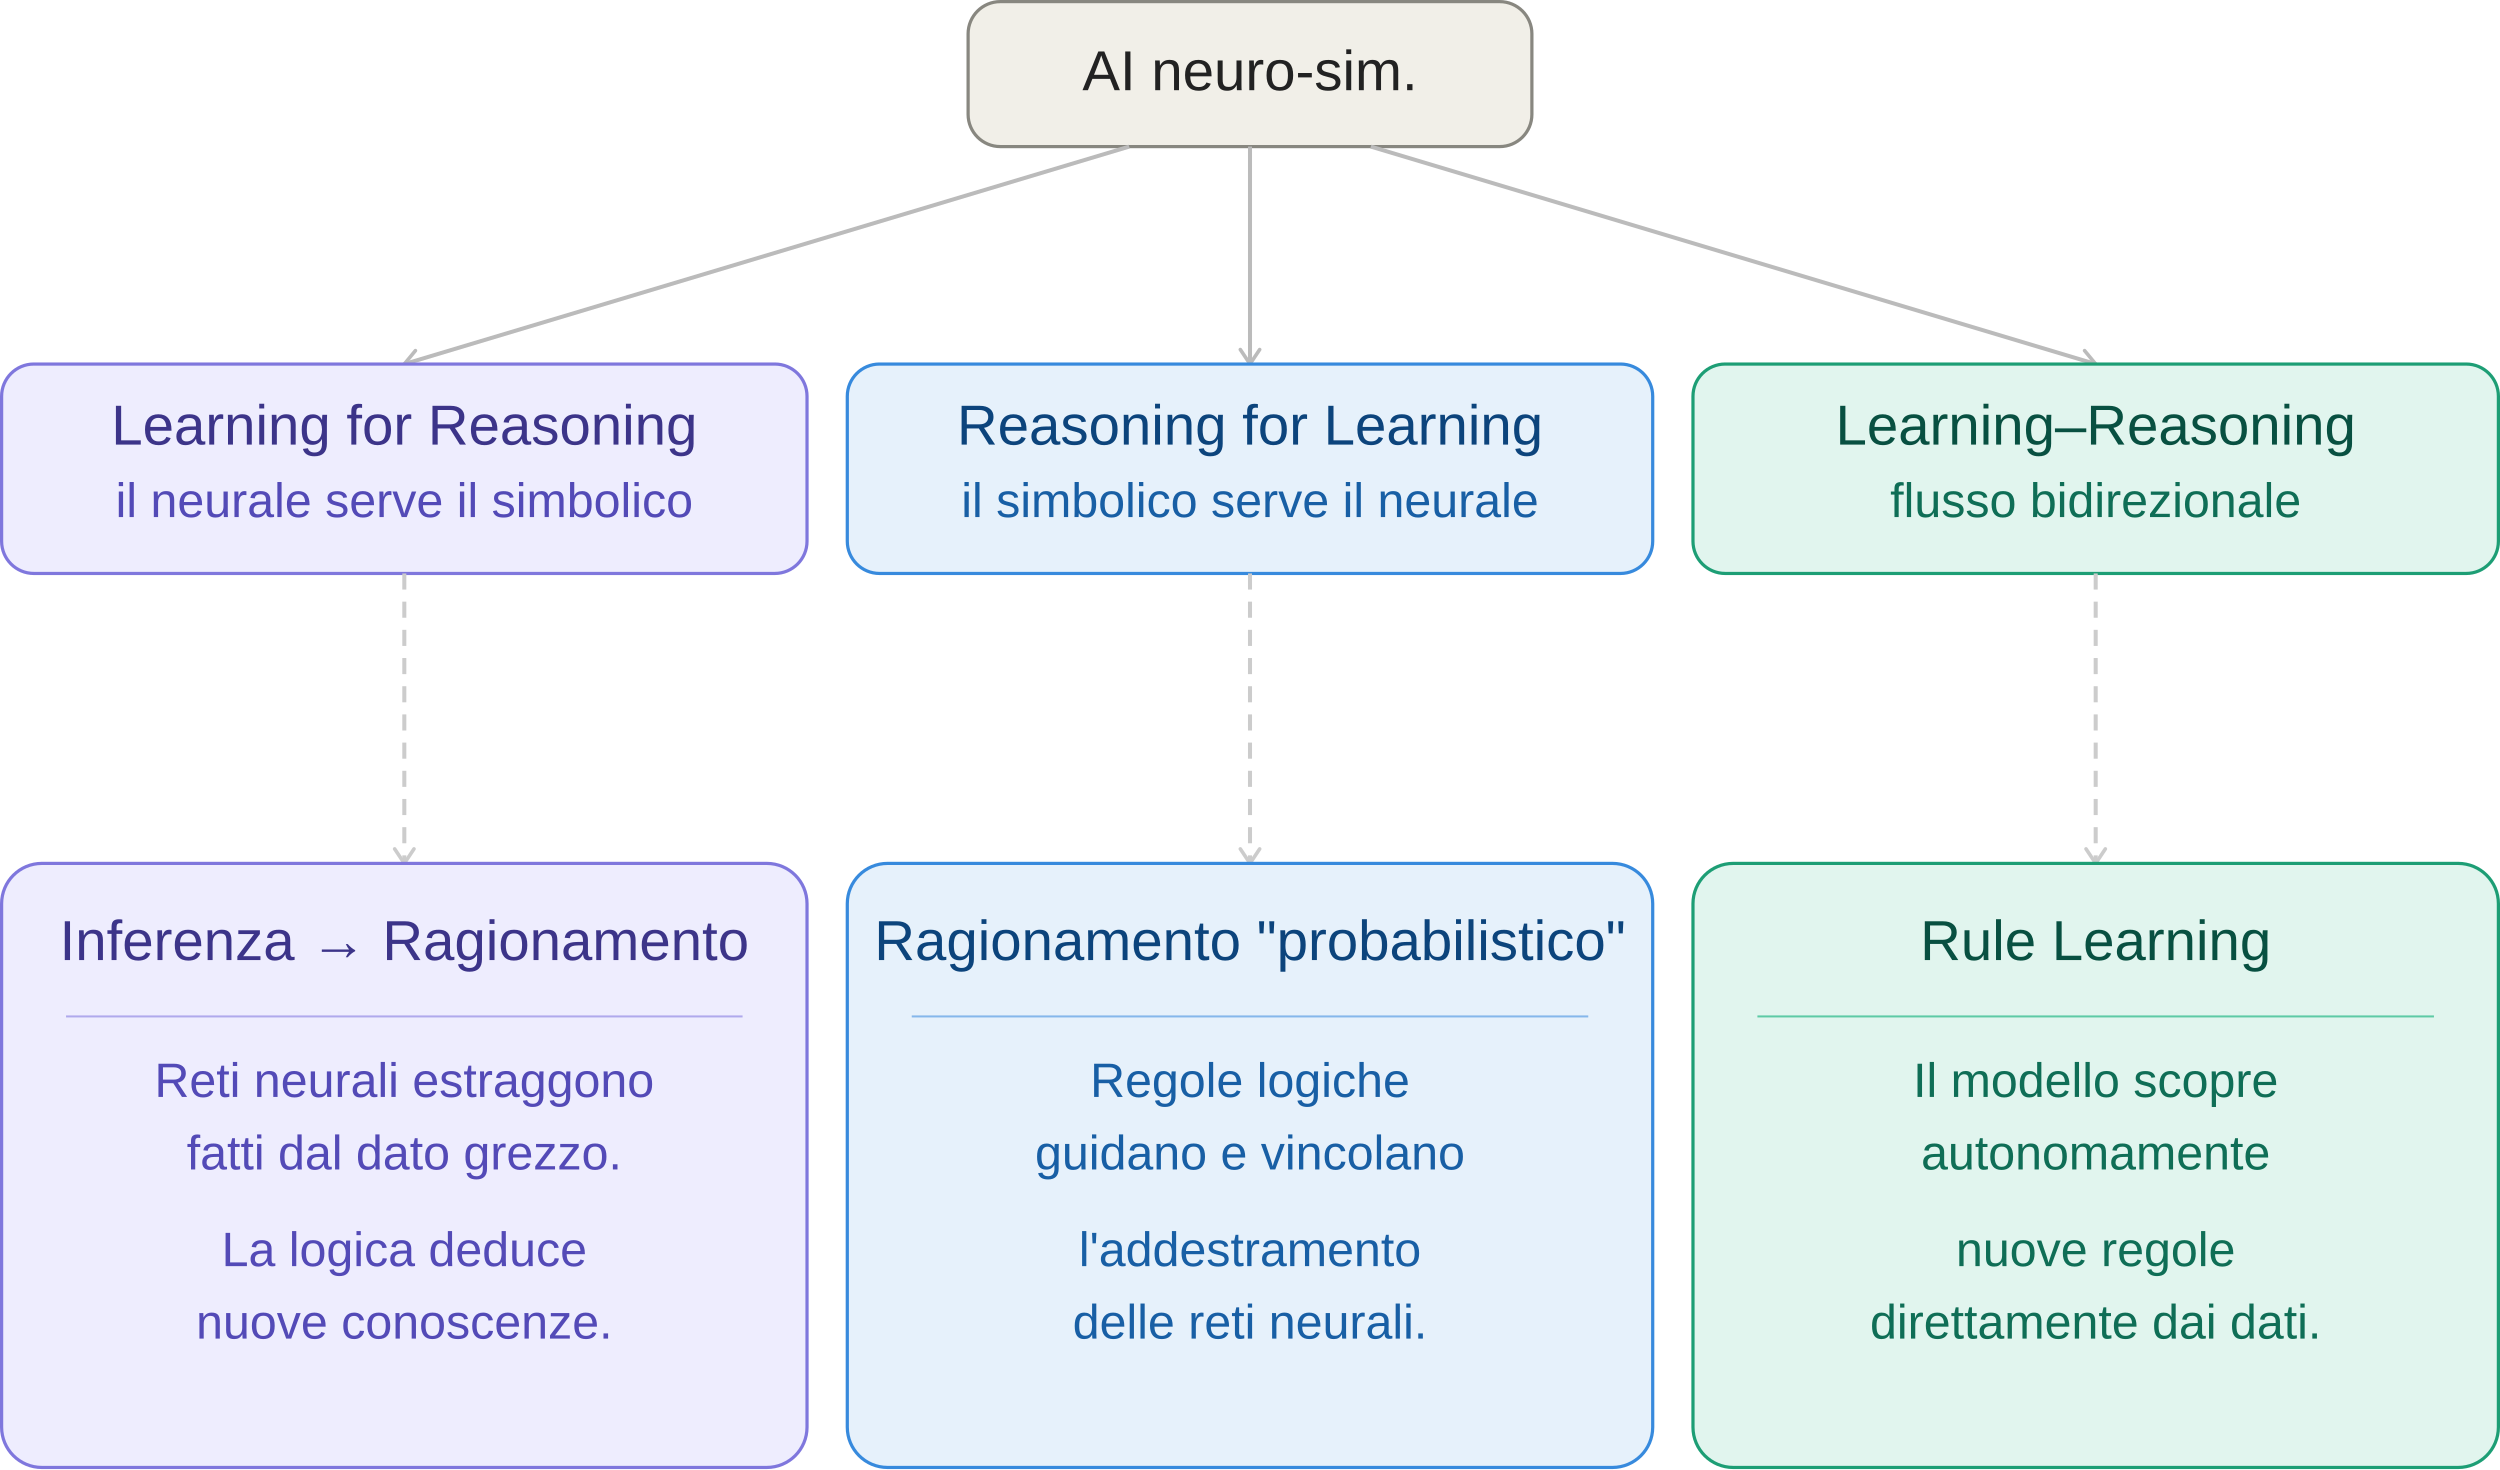
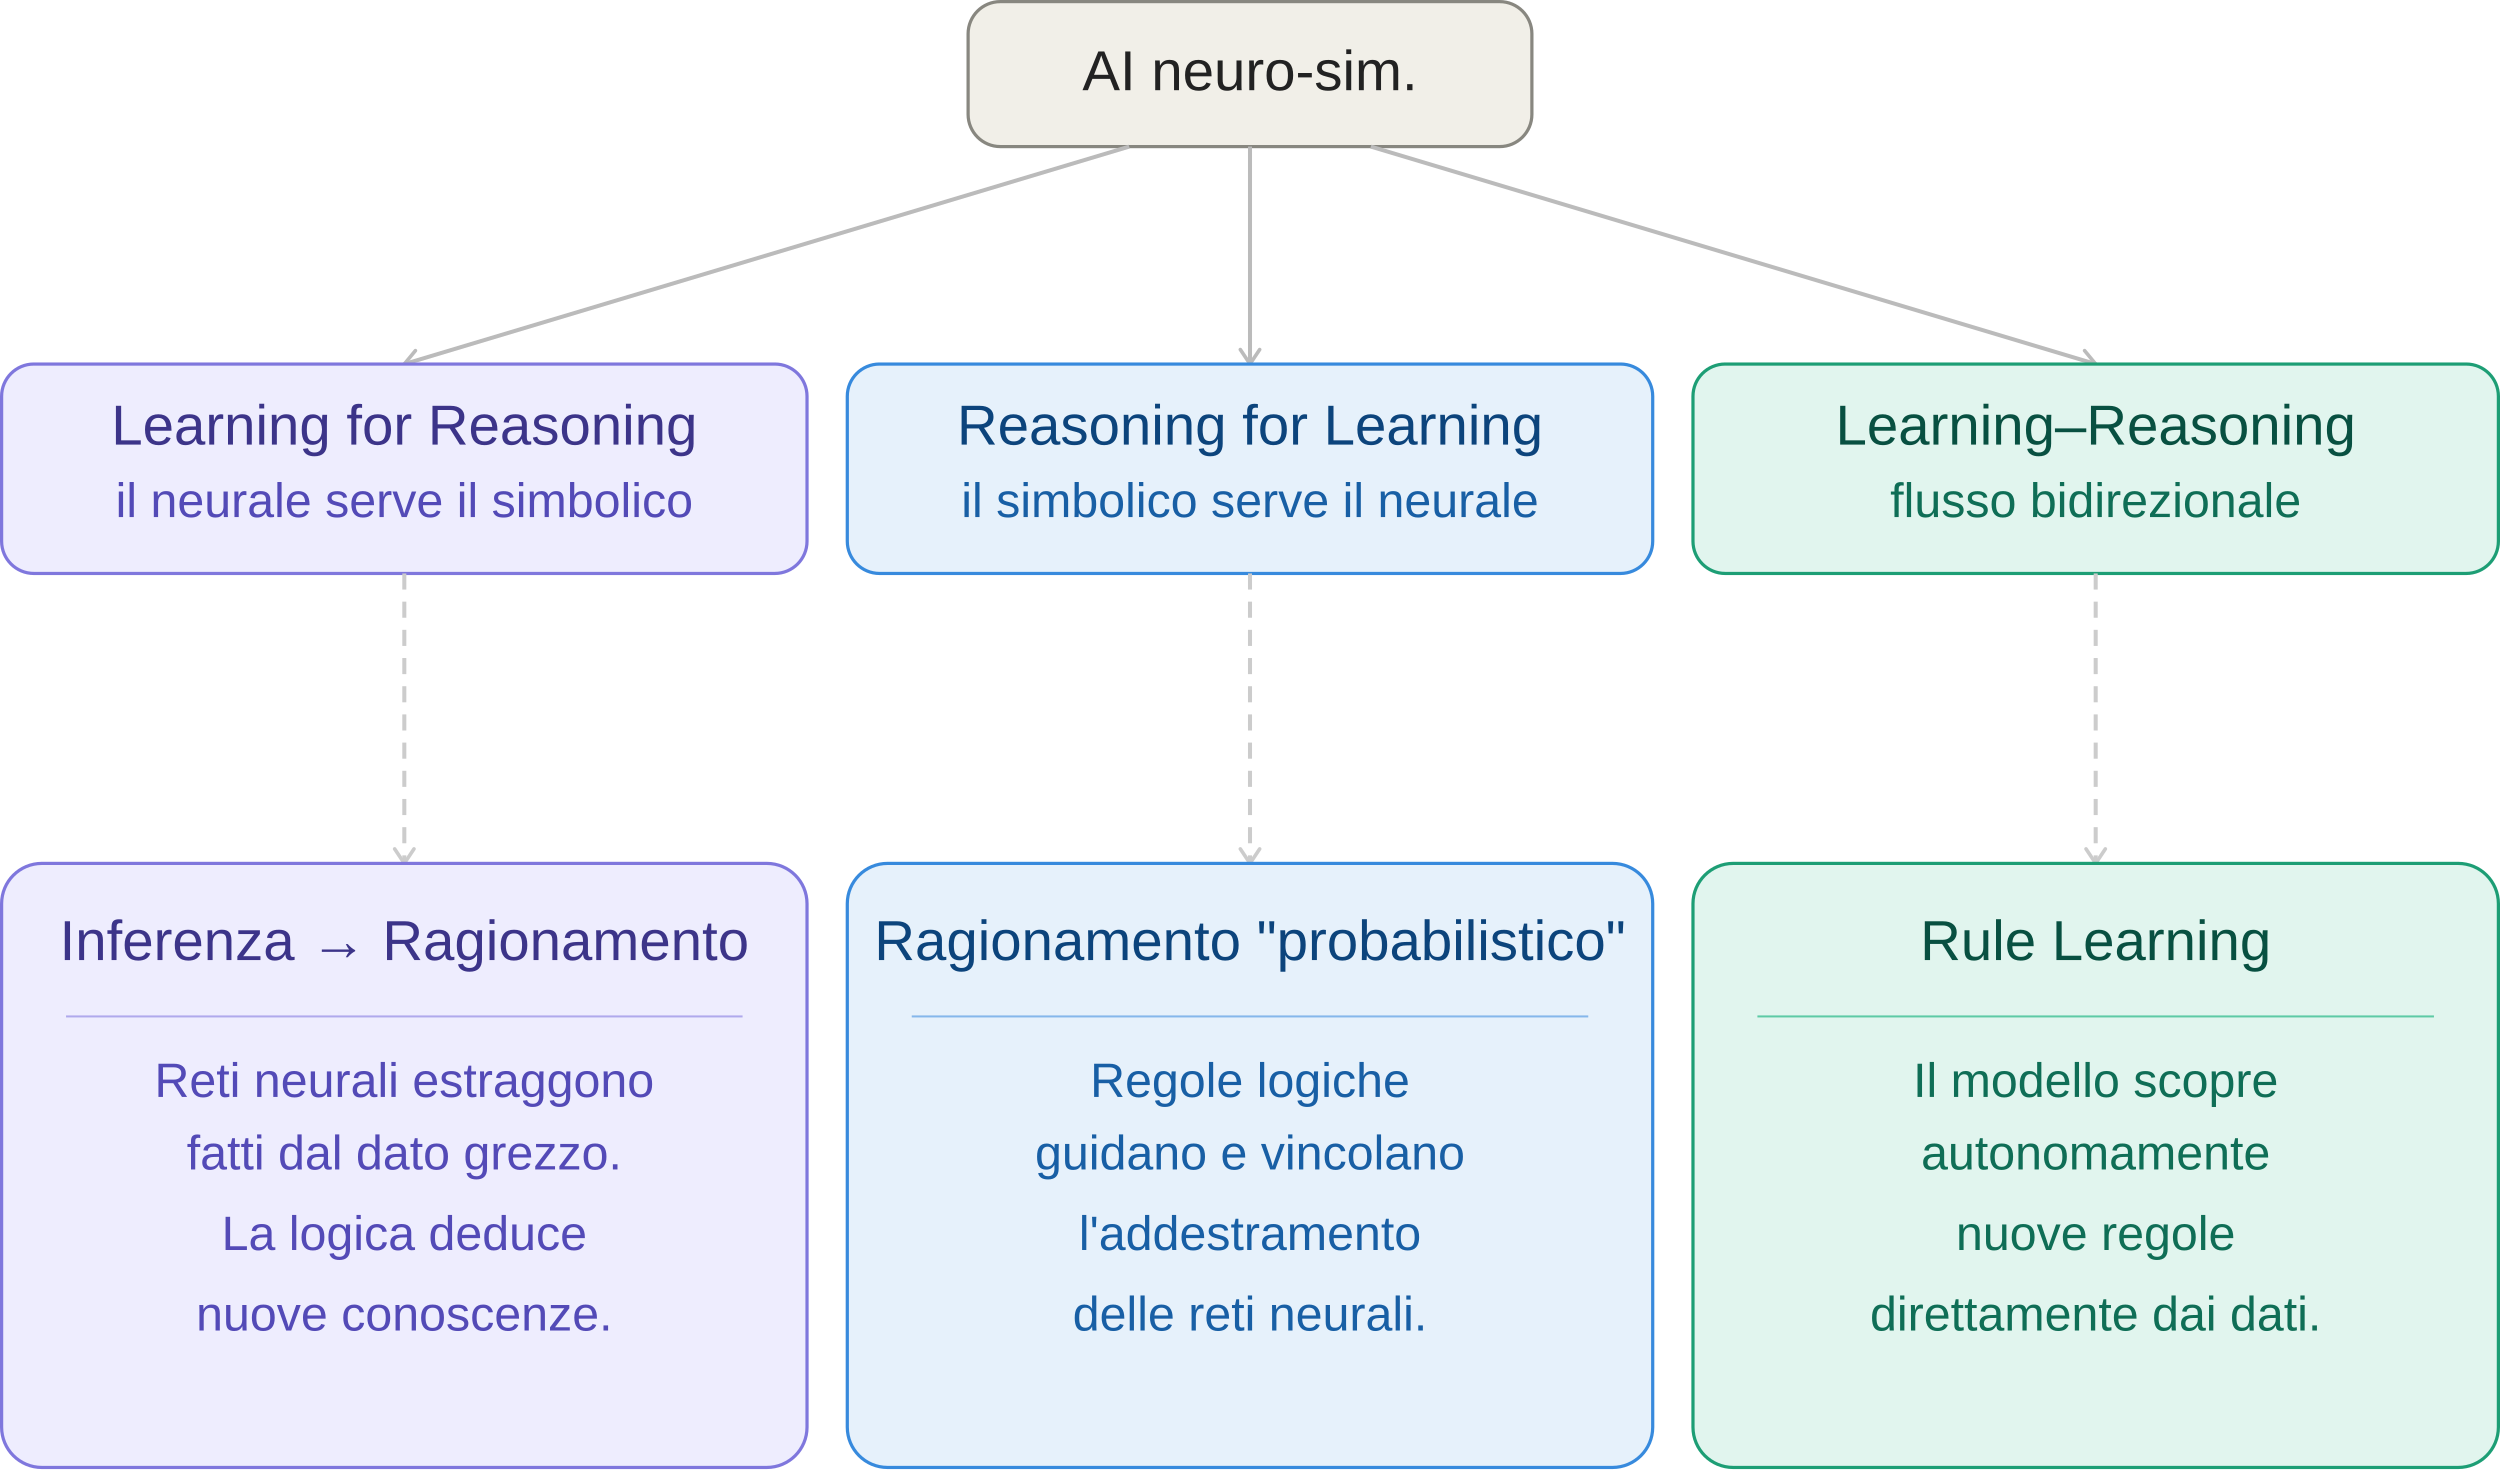
<svg xmlns="http://www.w3.org/2000/svg" width="620.8" height="364.8" viewBox="0 0 620.8 364.8" version="1.1" id="svg32">
  <defs id="defs1">
    <marker id="arrow" viewBox="0 0 10 10" refX="8" refY="5" markerWidth="6" markerHeight="6" orient="auto-start-reverse">
      <path d="M 2,1 8,5 2,9" fill="none" stroke="context-stroke" stroke-width="1.5" stroke-linecap="round" stroke-linejoin="round" id="path1" />
    </marker>
  </defs>
  <style id="style1">
    text { font-family: Arial, sans-serif; fill: #222; }
    .th { font-size: 14px; font-weight: 500; }
    .ts { font-size: 12px; fill: #555; }
  </style>
  <rect x="240.4" y="0.4" width="140" height="36" rx="8" fill="#f1efe8" stroke="#888780" stroke-width="0.8" id="rect2" />
  <text class="th" x="310.4" y="22.4" text-anchor="middle" id="text3">AI neuro-sim.</text>
  <line x1="280.4" y1="36.4" x2="100.4" y2="90.4" stroke="#bbbbbb" stroke-width="1" marker-end="url(#arrow)" id="line3" />
  <line x1="310.4" y1="36.4" x2="310.4" y2="90.4" stroke="#bbbbbb" stroke-width="1" marker-end="url(#arrow)" id="line4" />
  <line x1="340.4" y1="36.4" x2="520.4" y2="90.4" stroke="#bbbbbb" stroke-width="1" marker-end="url(#arrow)" id="line5" />
  <rect x="0.4" y="90.4" width="200" height="52" rx="8" fill="#eeedfe" stroke="#7f77dd" stroke-width="0.8" id="rect5" />
  <text class="th" x="100.4" y="110.4" text-anchor="middle" style="fill:#3c3489" id="text5">Learning for Reasoning</text>
  <text class="ts" x="100.4" y="128.4" text-anchor="middle" style="fill:#534ab7" id="text6">il neurale serve il simbolico</text>
  <rect x="210.4" y="90.4" width="200" height="52" rx="8" fill="#e6f1fb" stroke="#378add" stroke-width="0.8" id="rect6" />
  <text class="th" x="310.4" y="110.4" text-anchor="middle" style="fill:#0c447c" id="text7">Reasoning for Learning</text>
  <text class="ts" x="310.4" y="128.4" text-anchor="middle" style="fill:#185fa5" id="text8">il simbolico serve il neurale</text>
  <rect x="420.4" y="90.4" width="200" height="52" rx="8" fill="#e1f5ee" stroke="#1d9e75" stroke-width="0.8" id="rect8" />
  <text class="th" x="520.4" y="110.4" text-anchor="middle" style="fill:#085041" id="text9">Learning–Reasoning</text>
  <text class="ts" x="520.4" y="128.4" text-anchor="middle" style="fill:#0f6e56" id="text10">flusso bidirezionale</text>
  <line x1="100.4" y1="142.4" x2="100.4" y2="214.4" stroke="#cccccc" stroke-width="1" stroke-dasharray="4, 3" marker-end="url(#arrow)" id="line12" />
  <line x1="310.4" y1="142.4" x2="310.4" y2="214.4" stroke="#cccccc" stroke-width="1" stroke-dasharray="4, 3" marker-end="url(#arrow)" id="line13" />
  <line x1="520.4" y1="142.4" x2="520.4" y2="214.4" stroke="#cccccc" stroke-width="1" stroke-dasharray="4, 3" marker-end="url(#arrow)" id="line14" />
  <rect x="0.4" y="214.4" width="200" height="150" rx="10" fill="#eeedfe" stroke="#7f77dd" stroke-width="0.8" id="rect16" />
  <text class="th" x="100.4" y="238.4" text-anchor="middle" style="fill:#3c3489" id="text17">Inferenza → Ragionamento</text>
  <line x1="16.4" y1="252.4" x2="184.4" y2="252.4" stroke="#afa9ec" stroke-width="0.5" id="line17" />
  <text class="ts" x="100.4" y="272.4" text-anchor="middle" style="fill:#534ab7" id="text18">Reti neurali estraggono</text>
  <text class="ts" x="100.4" y="290.4" text-anchor="middle" style="fill:#534ab7" id="text19">fatti dal dato grezzo.</text>
-   <text class="ts" x="100.4" y="314.4" text-anchor="middle" style="fill:#534ab7" id="text20">La logica deduce</text>
-   <text class="ts" x="100.4" y="332.4" text-anchor="middle" style="fill:#534ab7" id="text21">nuove conoscenze.</text>
+   <text class="ts" x="100.4" y="310.4" text-anchor="middle" style="fill:#534ab7" id="text20">La logica deduce</text>
+   <text class="ts" x="100.4" y="330.4" text-anchor="middle" style="fill:#534ab7" id="text21">nuove conoscenze.</text>
  <rect x="210.4" y="214.4" width="200" height="150" rx="10" fill="#e6f1fb" stroke="#378add" stroke-width="0.8" id="rect21" />
  <text class="th" x="310.4" y="238.4" text-anchor="middle" style="fill:#0c447c" id="text22">Ragionamento "probabilistico"</text>
  <line x1="226.4" y1="252.4" x2="394.4" y2="252.4" stroke="#85b7eb" stroke-width="0.5" id="line22" />
  <text class="ts" x="310.4" y="272.4" text-anchor="middle" style="fill:#185fa5" id="text23">Regole logiche</text>
  <text class="ts" x="310.4" y="290.4" text-anchor="middle" style="fill:#185fa5" id="text24">guidano e vincolano</text>
-   <text class="ts" x="310.4" y="314.4" text-anchor="middle" style="fill:#185fa5" id="text25">l'addestramento</text>
-   <text class="ts" x="310.4" y="332.4" text-anchor="middle" style="fill:#185fa5" id="text26">delle reti neurali.</text>
+   <text class="ts" x="310.4" y="310.4" text-anchor="middle" style="fill:#185fa5" id="text25">l'addestramento</text>
+   <text class="ts" x="310.4" y="330.4" text-anchor="middle" style="fill:#185fa5" id="text26">delle reti neurali.</text>
  <rect x="420.4" y="214.4" width="200" height="150" rx="10" fill="#e1f5ee" stroke="#1d9e75" stroke-width="0.8" id="rect26" />
  <text class="th" x="520.4" y="238.4" text-anchor="middle" style="fill:#085041" id="text27">Rule Learning</text>
  <line x1="436.4" y1="252.4" x2="604.4" y2="252.4" stroke="#5dcaa5" stroke-width="0.5" id="line27" />
  <text class="ts" x="520.4" y="272.4" text-anchor="middle" style="fill:#0f6e56" id="text28">Il modello scopre</text>
  <text class="ts" x="520.4" y="290.4" text-anchor="middle" style="fill:#0f6e56" id="text29">autonomamente</text>
-   <text class="ts" x="520.4" y="314.4" text-anchor="middle" style="fill:#0f6e56" id="text30">nuove regole</text>
-   <text class="ts" x="520.4" y="332.4" text-anchor="middle" style="fill:#0f6e56" id="text31">direttamente dai dati.</text>
+   <text class="ts" x="520.4" y="310.4" text-anchor="middle" style="fill:#0f6e56" id="text30">nuove regole</text>
+   <text class="ts" x="520.4" y="330.4" text-anchor="middle" style="fill:#0f6e56" id="text31">direttamente dai dati.</text>
</svg>
